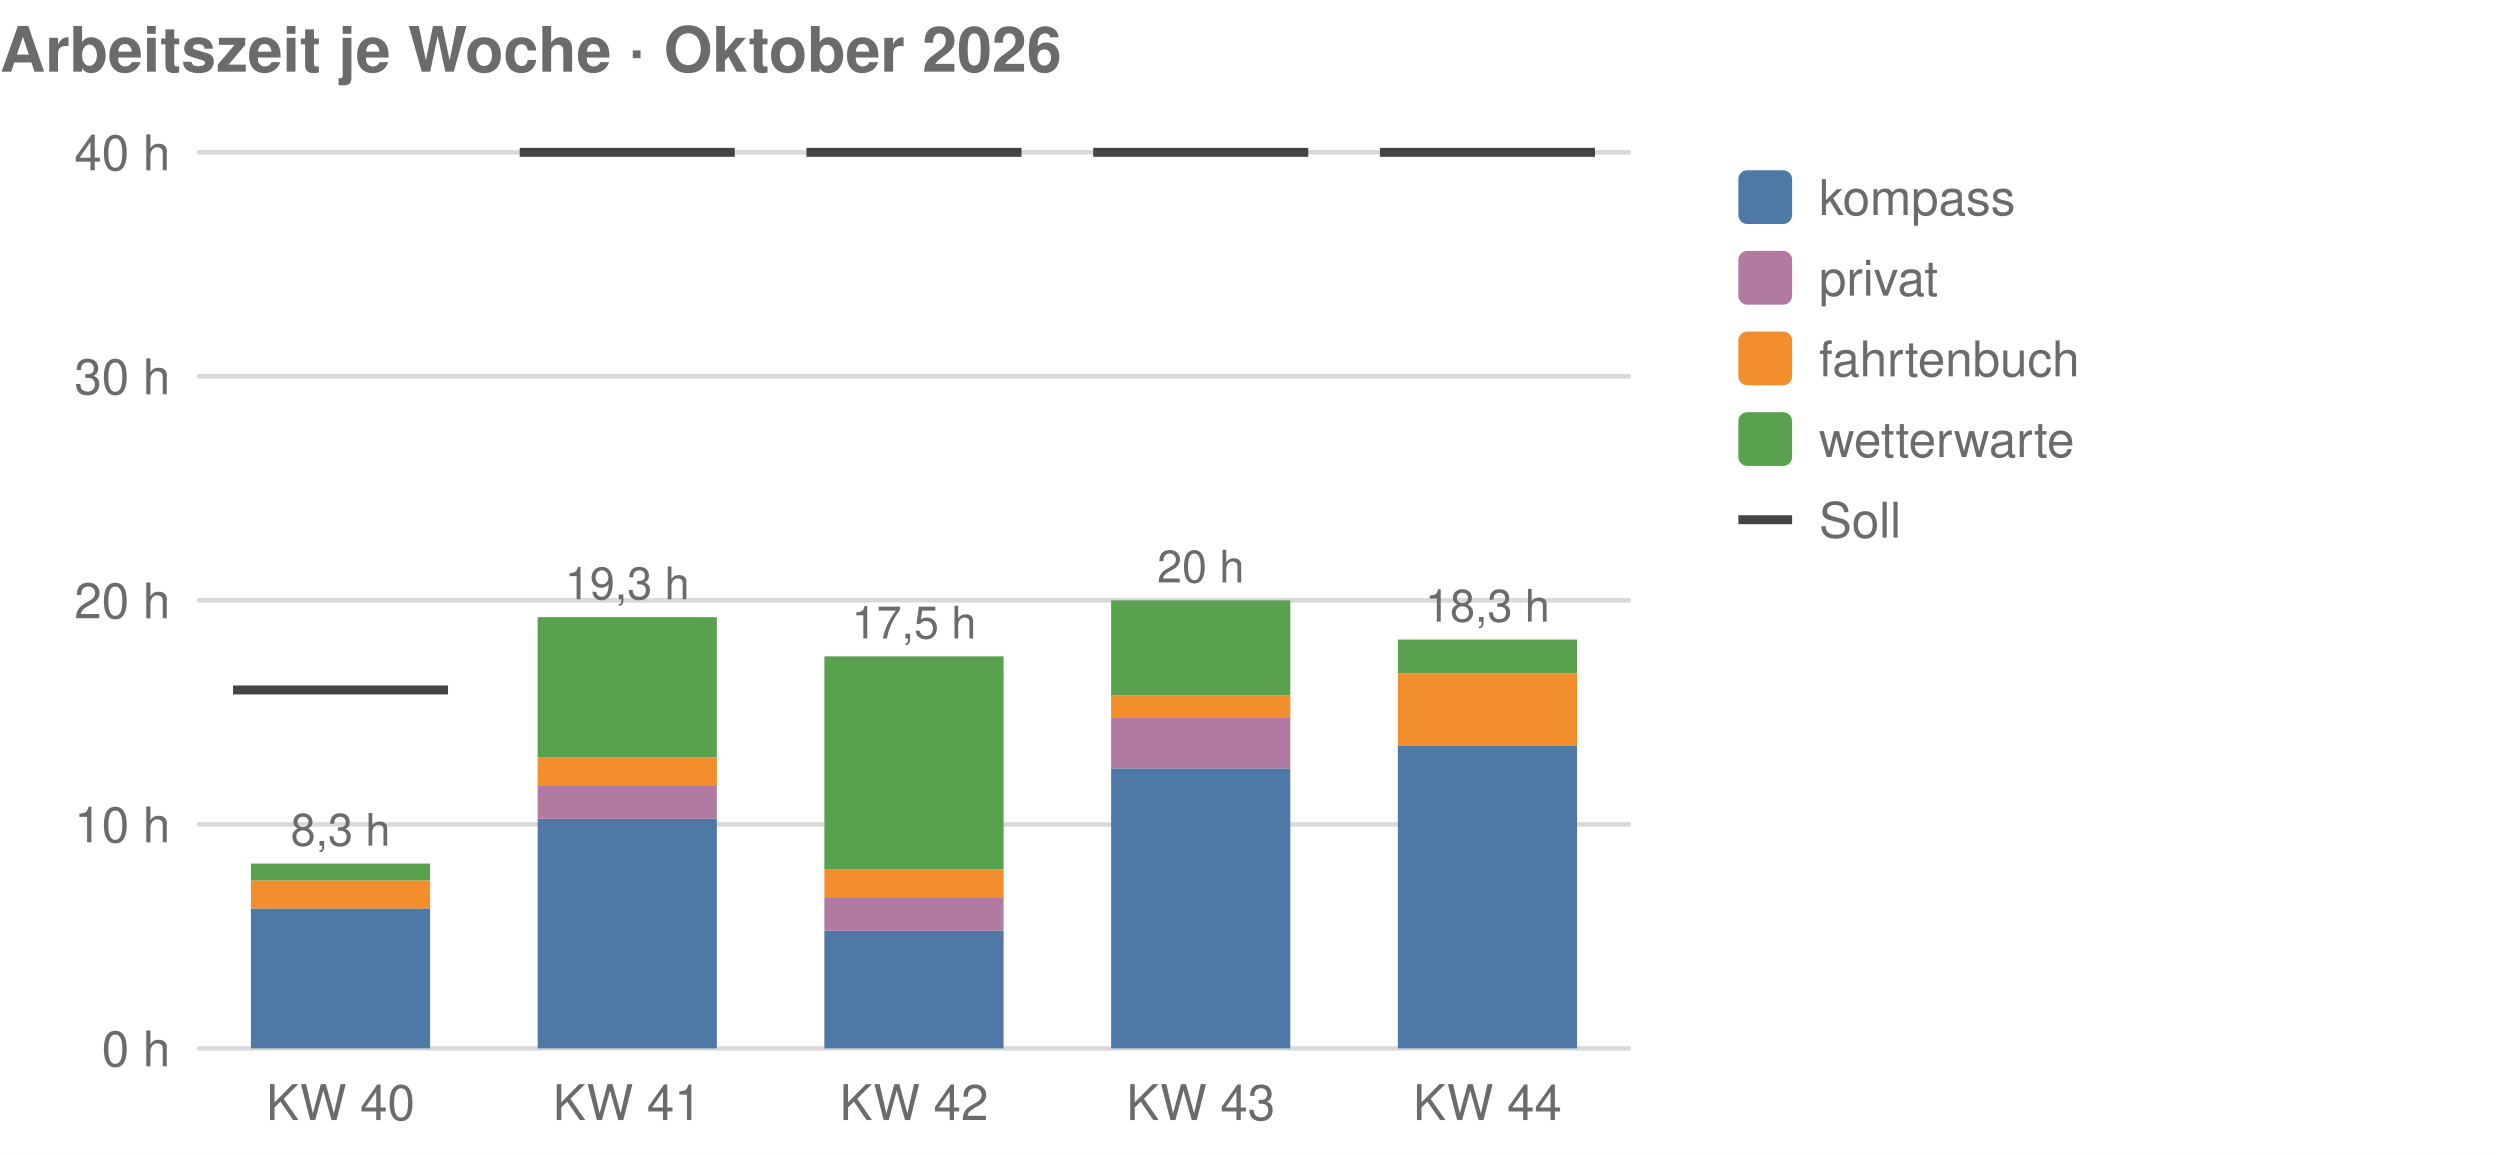
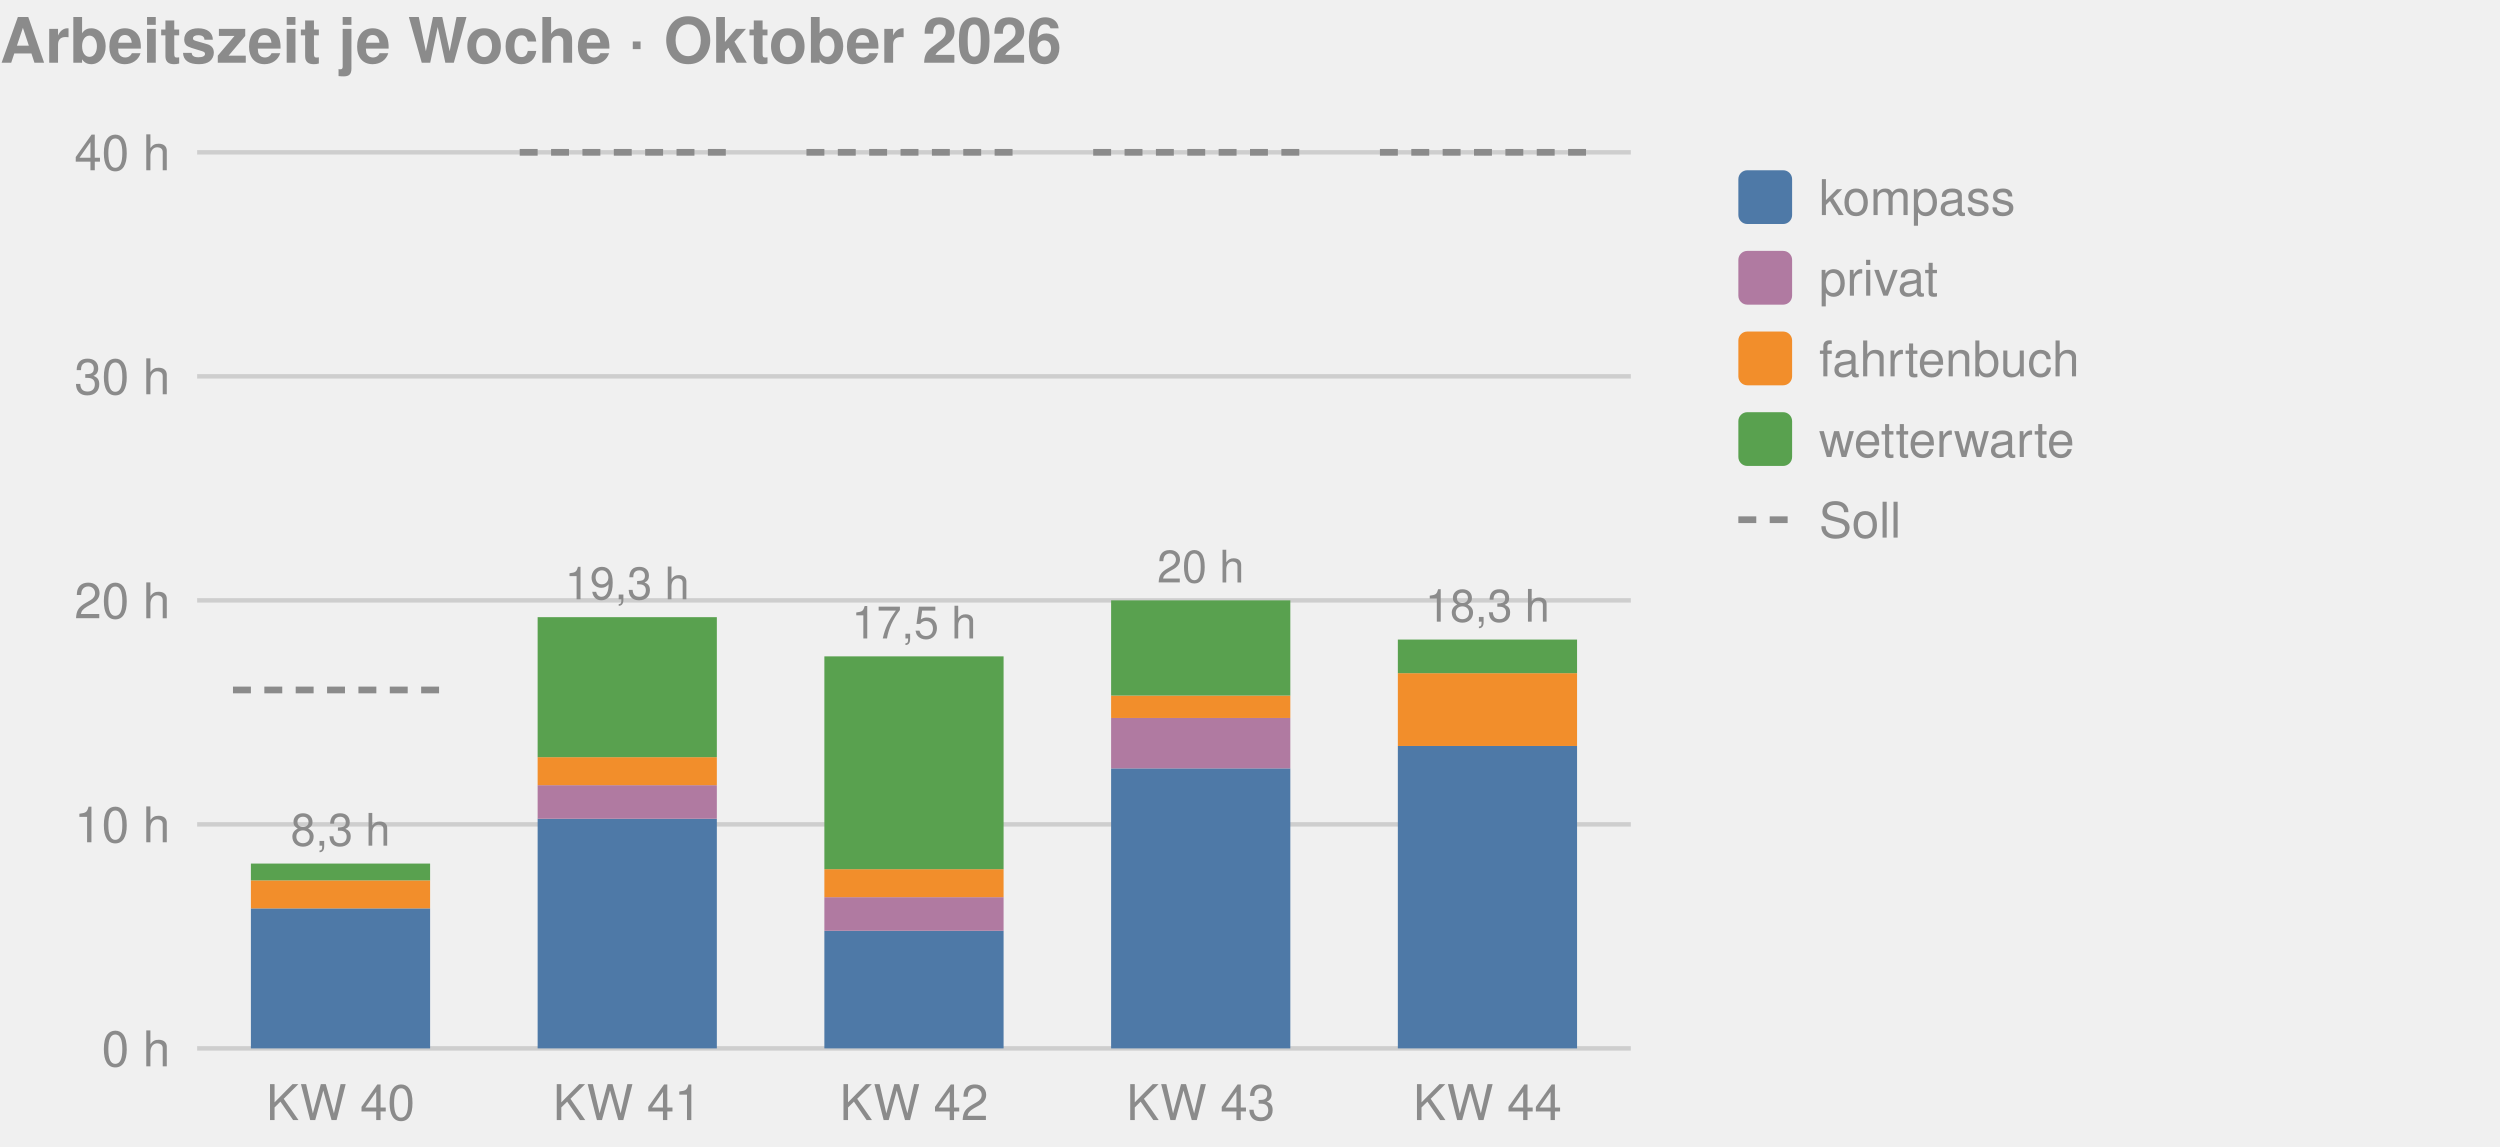
- <svg xmlns="http://www.w3.org/2000/svg" width="558" height="258" viewBox="0 0 558 258" font-family="-apple-system, 'Segoe UI', Helvetica, Arial, sans-serif">
-   <rect width="100%" height="100%" fill="#ffffff" />
-   <text x="0" y="16" font-size="14" font-weight="600" fill="#6b6b6b">Arbeitszeit je Woche · Oktober 2026</text>
-   <line x1="44" y1="234" x2="364" y2="234" stroke="#d9d9d9" stroke-width="1" />
-   <text x="38" y="238" font-size="11" text-anchor="end" fill="#6b6b6b">0 h</text>
-   <line x1="44" y1="184" x2="364" y2="184" stroke="#d9d9d9" stroke-width="1" />
-   <text x="38" y="188" font-size="11" text-anchor="end" fill="#6b6b6b">10 h</text>
-   <line x1="44" y1="134" x2="364" y2="134" stroke="#d9d9d9" stroke-width="1" />
-   <text x="38" y="138" font-size="11" text-anchor="end" fill="#6b6b6b">20 h</text>
-   <line x1="44" y1="84" x2="364" y2="84" stroke="#d9d9d9" stroke-width="1" />
-   <text x="38" y="88" font-size="11" text-anchor="end" fill="#6b6b6b">30 h</text>
-   <line x1="44" y1="34" x2="364" y2="34" stroke="#d9d9d9" stroke-width="1" />
-   <text x="38" y="38" font-size="11" text-anchor="end" fill="#6b6b6b">40 h</text>
+ <svg xmlns="http://www.w3.org/2000/svg" width="558" height="256" viewBox="0 0 558 256" font-family="-apple-system, 'Segoe UI', Helvetica, Arial, sans-serif">
+   <text x="0" y="14" font-size="14" font-weight="600" fill="#8b8b8b">Arbeitszeit je Woche · Oktober 2026</text>
+   <line x1="44" y1="234" x2="364" y2="234" stroke="#7f7f7f" stroke-width="1" stroke-opacity="0.3" />
+   <text x="38" y="238" font-size="11" text-anchor="end" fill="#8b8b8b">0 h</text>
+   <line x1="44" y1="184" x2="364" y2="184" stroke="#7f7f7f" stroke-width="1" stroke-opacity="0.3" />
+   <text x="38" y="188" font-size="11" text-anchor="end" fill="#8b8b8b">10 h</text>
+   <line x1="44" y1="134" x2="364" y2="134" stroke="#7f7f7f" stroke-width="1" stroke-opacity="0.3" />
+   <text x="38" y="138" font-size="11" text-anchor="end" fill="#8b8b8b">20 h</text>
+   <line x1="44" y1="84" x2="364" y2="84" stroke="#7f7f7f" stroke-width="1" stroke-opacity="0.3" />
+   <text x="38" y="88" font-size="11" text-anchor="end" fill="#8b8b8b">30 h</text>
+   <line x1="44" y1="34" x2="364" y2="34" stroke="#7f7f7f" stroke-width="1" stroke-opacity="0.3" />
+   <text x="38" y="38" font-size="11" text-anchor="end" fill="#8b8b8b">40 h</text>
  <rect x="56" y="202.75" width="40" height="31.25" fill="#4e79a7" />
  <rect x="56" y="196.5" width="40" height="6.25" fill="#f28e2b" />
  <rect x="56" y="192.75" width="40" height="3.75" fill="#59a14f" />
-   <line x1="52" y1="154" x2="100" y2="154" stroke="#444444" stroke-width="2" />
-   <text x="76" y="250" font-size="11" text-anchor="middle" fill="#6b6b6b">KW 40</text>
-   <text x="76" y="188.75" font-size="10" text-anchor="middle" fill="#6b6b6b">8,3 h</text>
+   <line x1="52" y1="154" x2="100" y2="154" stroke="#8b8b8b" stroke-width="1.5" stroke-dasharray="4 3" />
+   <text x="76" y="250" font-size="11" text-anchor="middle" fill="#8b8b8b">KW 40</text>
+   <text x="76" y="188.75" font-size="10" text-anchor="middle" fill="#8b8b8b">8,3 h</text>
  <rect x="120" y="182.75" width="40" height="51.25" fill="#4e79a7" />
  <rect x="120" y="175.25" width="40" height="7.5" fill="#b07aa1" />
  <rect x="120" y="169" width="40" height="6.25" fill="#f28e2b" />
  <rect x="120" y="137.75" width="40" height="31.25" fill="#59a14f" />
-   <line x1="116" y1="34" x2="164" y2="34" stroke="#444444" stroke-width="2" />
-   <text x="140" y="250" font-size="11" text-anchor="middle" fill="#6b6b6b">KW 41</text>
-   <text x="140" y="133.75" font-size="10" text-anchor="middle" fill="#6b6b6b">19,3 h</text>
+   <line x1="116" y1="34" x2="164" y2="34" stroke="#8b8b8b" stroke-width="1.5" stroke-dasharray="4 3" />
+   <text x="140" y="250" font-size="11" text-anchor="middle" fill="#8b8b8b">KW 41</text>
+   <text x="140" y="133.75" font-size="10" text-anchor="middle" fill="#8b8b8b">19,3 h</text>
  <rect x="184" y="207.75" width="40" height="26.25" fill="#4e79a7" />
  <rect x="184" y="200.25" width="40" height="7.5" fill="#b07aa1" />
  <rect x="184" y="194" width="40" height="6.25" fill="#f28e2b" />
  <rect x="184" y="146.5" width="40" height="47.5" fill="#59a14f" />
-   <line x1="180" y1="34" x2="228" y2="34" stroke="#444444" stroke-width="2" />
-   <text x="204" y="250" font-size="11" text-anchor="middle" fill="#6b6b6b">KW 42</text>
-   <text x="204" y="142.5" font-size="10" text-anchor="middle" fill="#6b6b6b">17,5 h</text>
+   <line x1="180" y1="34" x2="228" y2="34" stroke="#8b8b8b" stroke-width="1.5" stroke-dasharray="4 3" />
+   <text x="204" y="250" font-size="11" text-anchor="middle" fill="#8b8b8b">KW 42</text>
+   <text x="204" y="142.5" font-size="10" text-anchor="middle" fill="#8b8b8b">17,5 h</text>
  <rect x="248" y="171.5" width="40" height="62.5" fill="#4e79a7" />
  <rect x="248" y="160.25" width="40" height="11.25" fill="#b07aa1" />
  <rect x="248" y="155.25" width="40" height="5" fill="#f28e2b" />
  <rect x="248" y="134" width="40" height="21.25" fill="#59a14f" />
-   <line x1="244" y1="34" x2="292" y2="34" stroke="#444444" stroke-width="2" />
-   <text x="268" y="250" font-size="11" text-anchor="middle" fill="#6b6b6b">KW 43</text>
-   <text x="268" y="130" font-size="10" text-anchor="middle" fill="#6b6b6b">20 h</text>
+   <line x1="244" y1="34" x2="292" y2="34" stroke="#8b8b8b" stroke-width="1.5" stroke-dasharray="4 3" />
+   <text x="268" y="250" font-size="11" text-anchor="middle" fill="#8b8b8b">KW 43</text>
+   <text x="268" y="130" font-size="10" text-anchor="middle" fill="#8b8b8b">20 h</text>
  <rect x="312" y="166.5" width="40" height="67.5" fill="#4e79a7" />
  <rect x="312" y="150.25" width="40" height="16.25" fill="#f28e2b" />
  <rect x="312" y="142.75" width="40" height="7.5" fill="#59a14f" />
-   <line x1="308" y1="34" x2="356" y2="34" stroke="#444444" stroke-width="2" />
-   <text x="332" y="250" font-size="11" text-anchor="middle" fill="#6b6b6b">KW 44</text>
-   <text x="332" y="138.75" font-size="10" text-anchor="middle" fill="#6b6b6b">18,3 h</text>
+   <line x1="308" y1="34" x2="356" y2="34" stroke="#8b8b8b" stroke-width="1.5" stroke-dasharray="4 3" />
+   <text x="332" y="250" font-size="11" text-anchor="middle" fill="#8b8b8b">KW 44</text>
+   <text x="332" y="138.75" font-size="10" text-anchor="middle" fill="#8b8b8b">18,3 h</text>
  <rect x="388" y="38" width="12" height="12" rx="2" fill="#4e79a7" />
-   <text x="406" y="48" font-size="11" fill="#6b6b6b">kompass</text>
+   <text x="406" y="48" font-size="11" fill="#8b8b8b">kompass</text>
  <rect x="388" y="56" width="12" height="12" rx="2" fill="#b07aa1" />
-   <text x="406" y="66" font-size="11" fill="#6b6b6b">privat</text>
+   <text x="406" y="66" font-size="11" fill="#8b8b8b">privat</text>
  <rect x="388" y="74" width="12" height="12" rx="2" fill="#f28e2b" />
-   <text x="406" y="84" font-size="11" fill="#6b6b6b">fahrtenbuch</text>
+   <text x="406" y="84" font-size="11" fill="#8b8b8b">fahrtenbuch</text>
  <rect x="388" y="92" width="12" height="12" rx="2" fill="#59a14f" />
-   <text x="406" y="102" font-size="11" fill="#6b6b6b">wetterwarte</text>
-   <line x1="388" y1="116" x2="400" y2="116" stroke="#444444" stroke-width="2" />
-   <text x="406" y="120" font-size="11" fill="#6b6b6b">Soll</text>
+   <text x="406" y="102" font-size="11" fill="#8b8b8b">wetterwarte</text>
+   <line x1="388" y1="116" x2="400" y2="116" stroke="#8b8b8b" stroke-width="1.5" stroke-dasharray="4 3" />
+   <text x="406" y="120" font-size="11" fill="#8b8b8b">Soll</text>
</svg>
